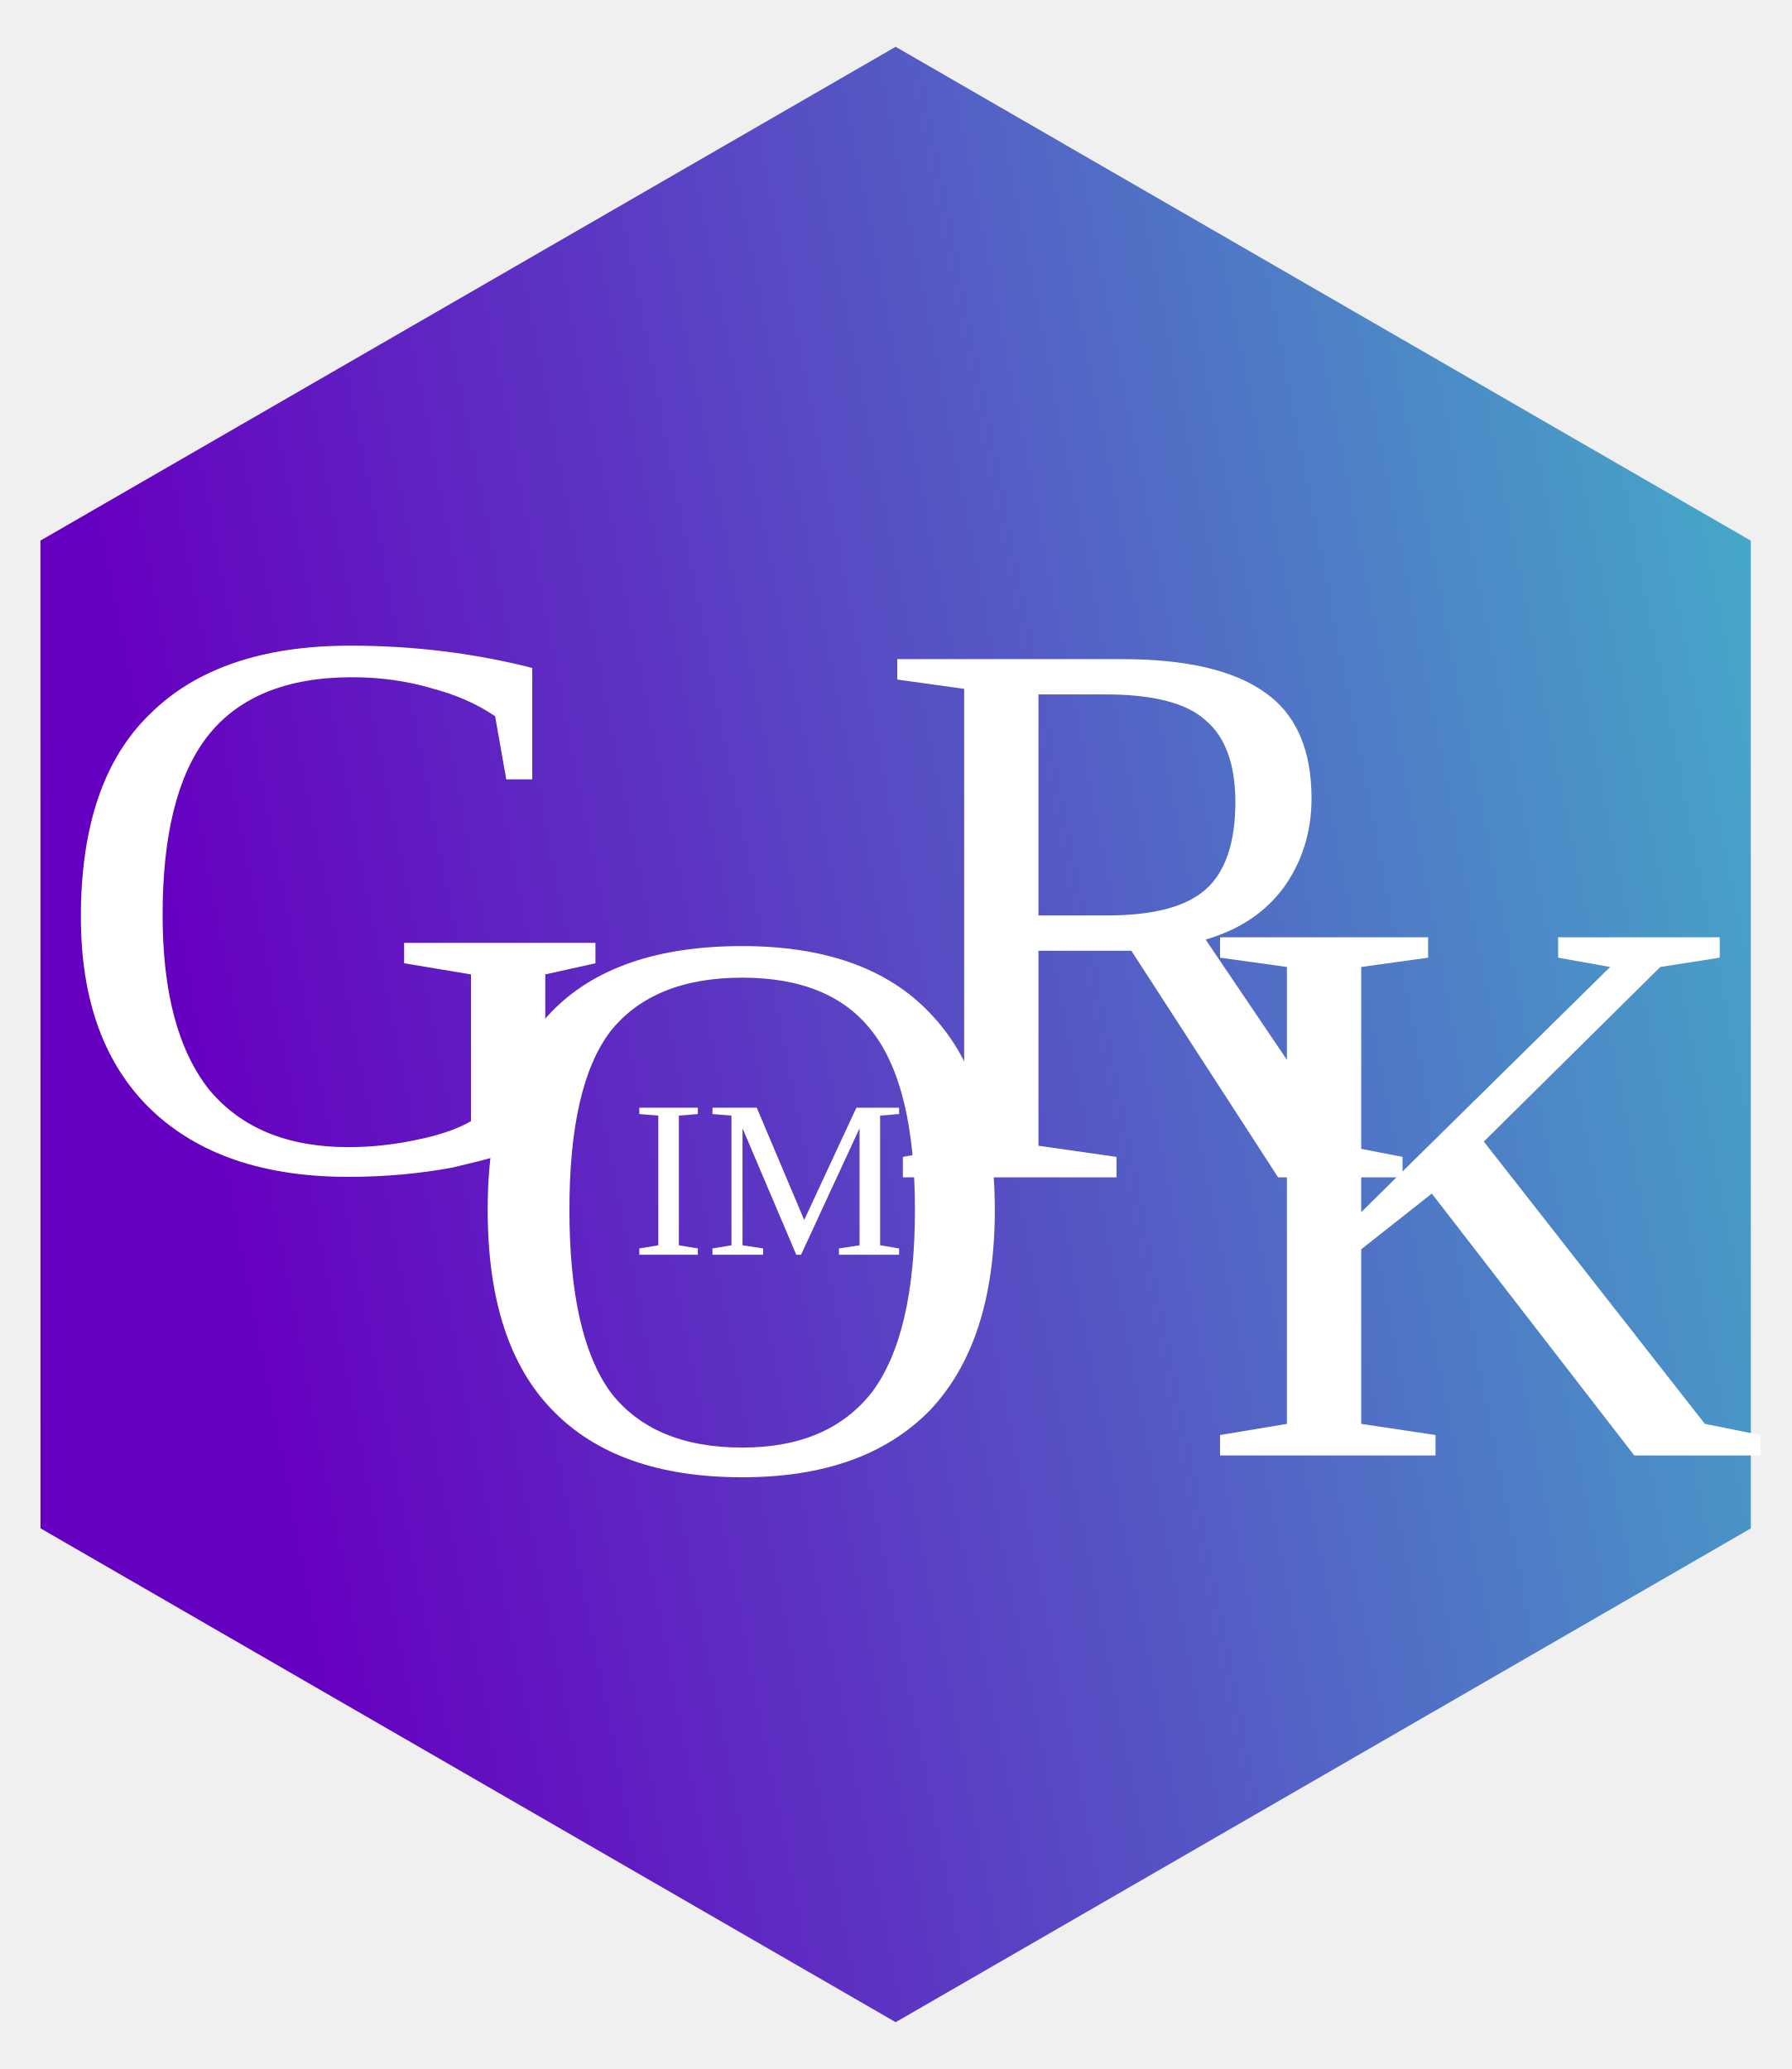
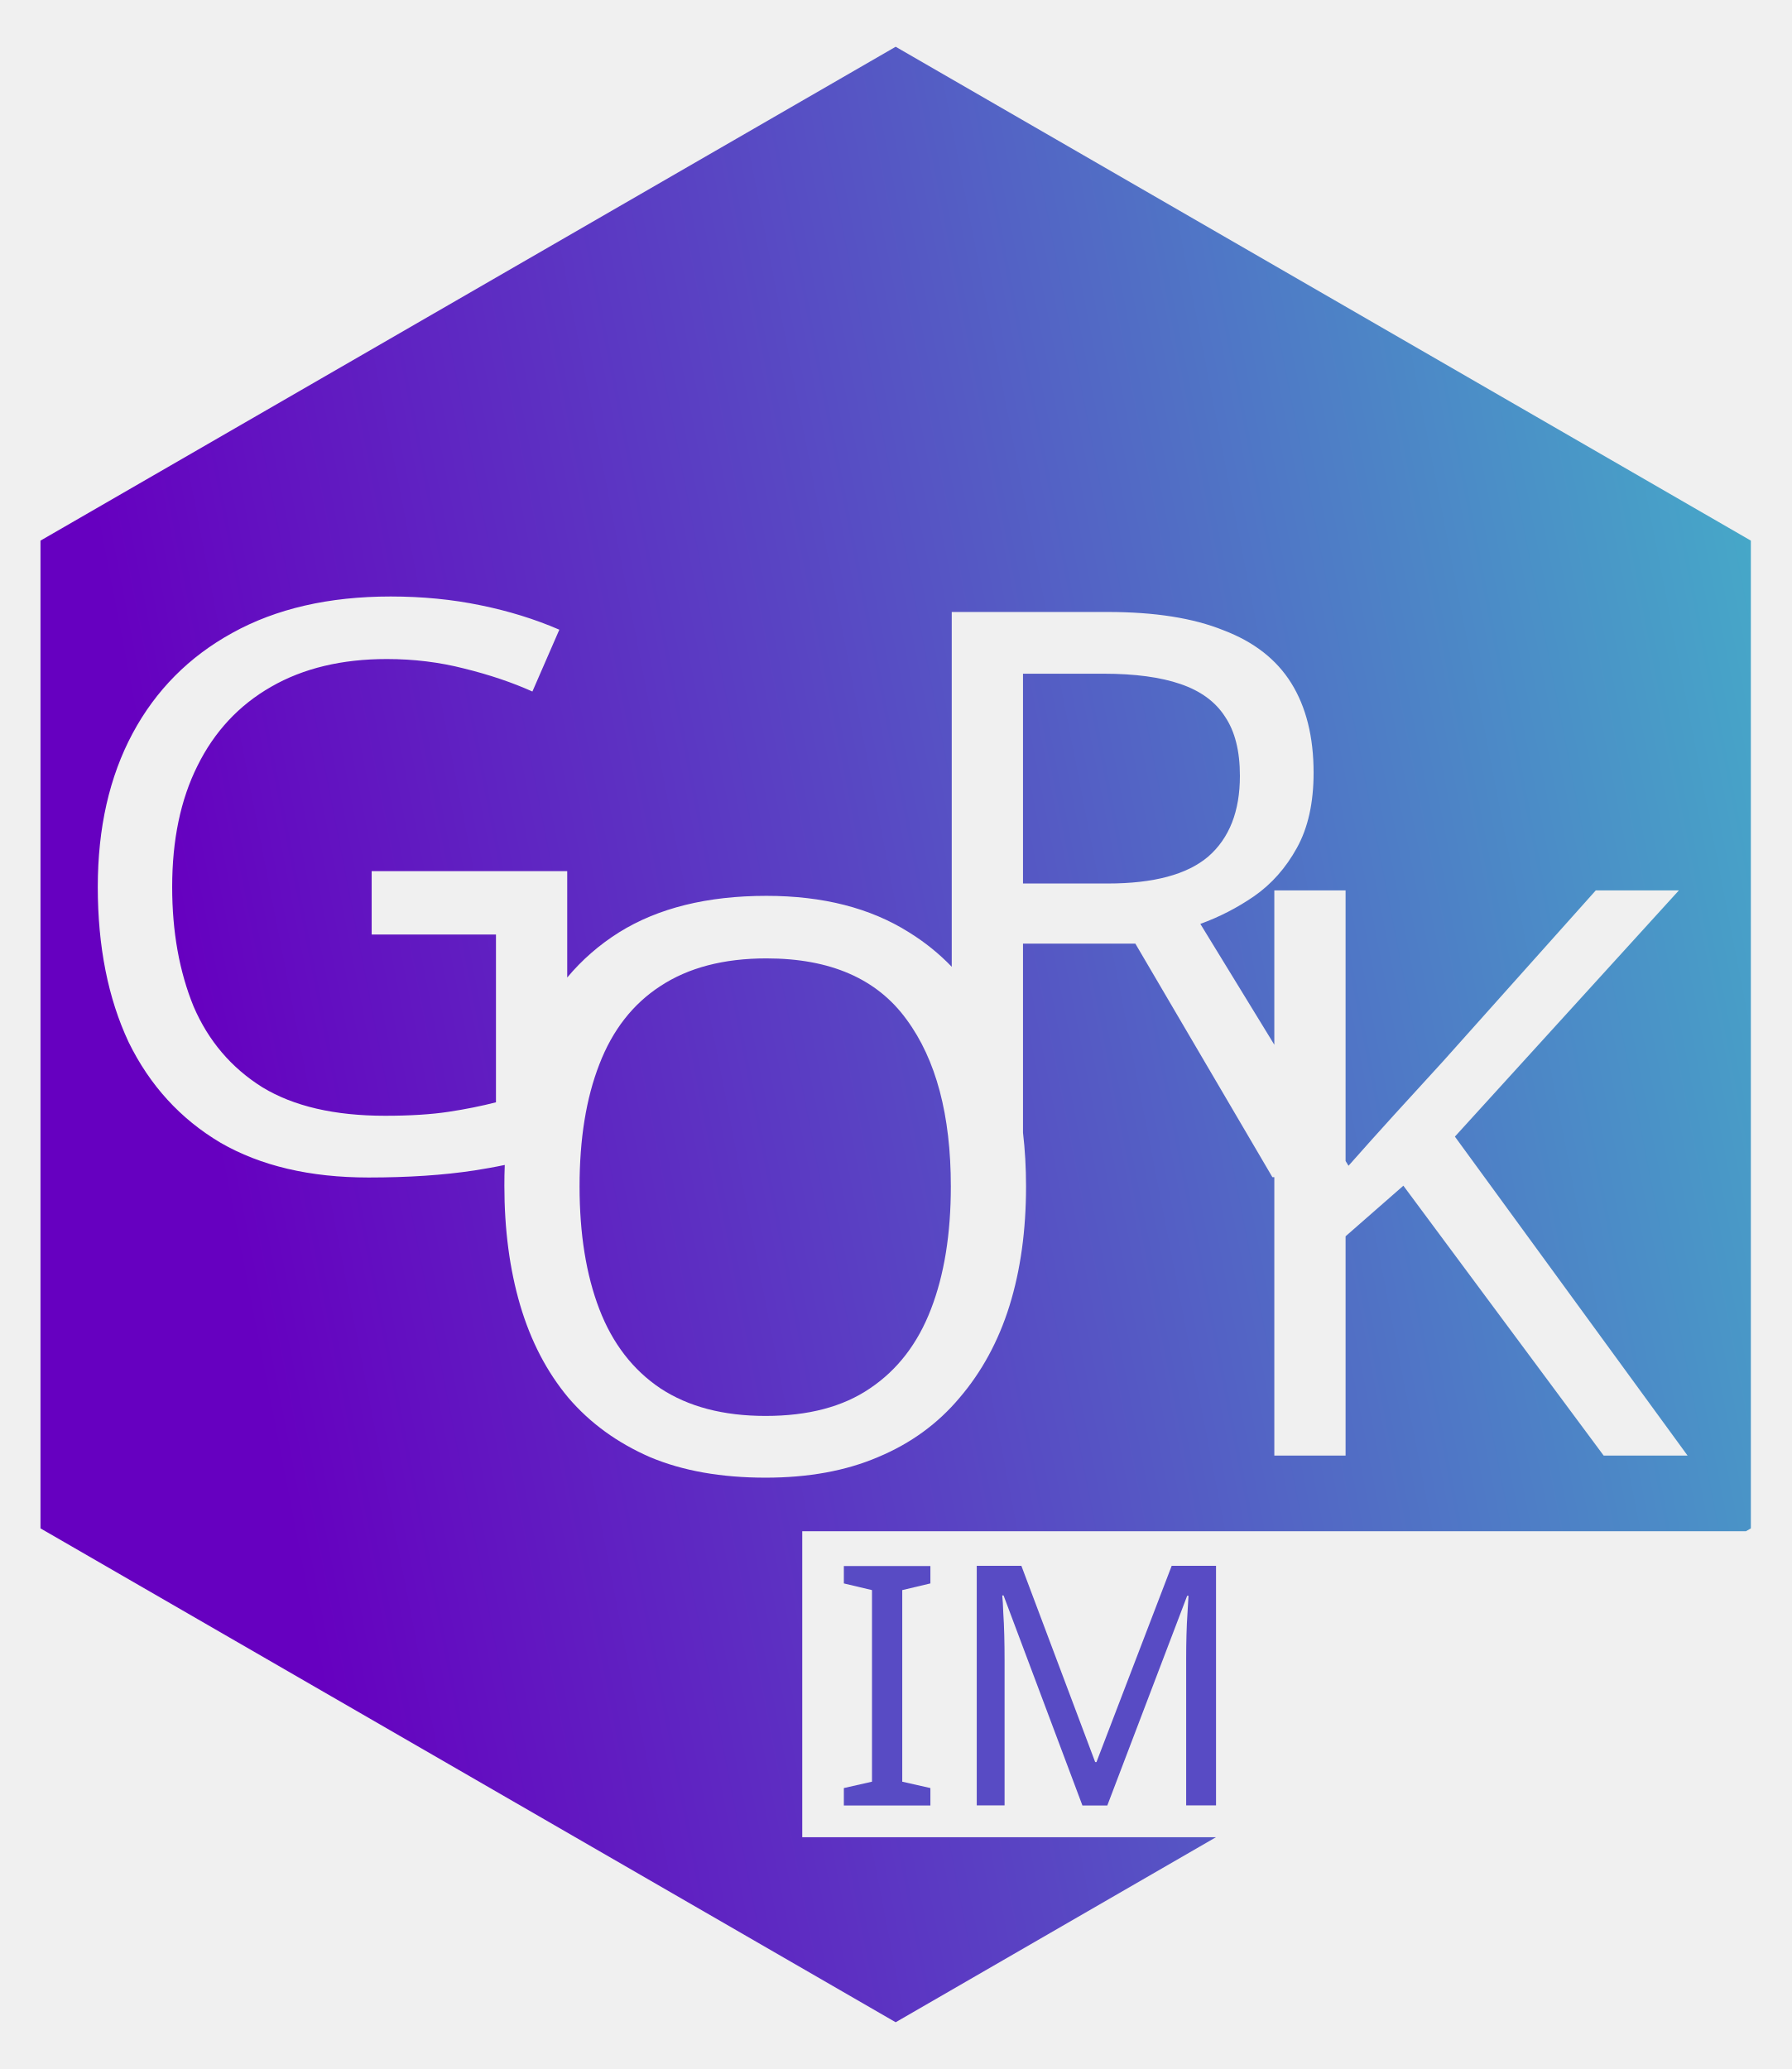
<svg xmlns="http://www.w3.org/2000/svg" xmlns:xlink="http://www.w3.org/1999/xlink" width="17.697mm" height="20.444mm" viewBox="0 0 17.697 20.444" version="1.1" id="svg1" xml:space="preserve">
  <defs id="defs1">
    <linearGradient id="linearGradient5">
      <stop style="stop-color:#6600c0;stop-opacity:1;" offset="0" id="stop5" />
      <stop style="stop-color:#46a8c8;stop-opacity:1;" offset="1" id="stop6" />
    </linearGradient>
-     <linearGradient xlink:href="#linearGradient5" id="linearGradient6" x1="36.607" y1="35.428" x2="49.36" y2="24.343" gradientUnits="userSpaceOnUse" />
+     <linearGradient xlink:href="#linearGradient5" id="linearGradient1" gradientUnits="userSpaceOnUse" x1="36.607" y1="35.428" x2="49.36" y2="24.343" gradientTransform="matrix(0.8246754,0.4763242,-0.4761265,0.8250178,-6.618045,-11.8667)" />
  </defs>
-   <g id="layer1" transform="translate(-34.13498,-19.66354)" style="fill:url(#linearGradient6)">
-     <path style="fill:url(#linearGradient6);fill-opacity:1;stroke:none;stroke-width:0.84;stroke-dasharray:none;stroke-opacity:1" id="path1" d="m 30.782,20.831 -10.245,0 -5.123,-8.872 5.123,-8.872 10.245,5e-7 5.123,8.872 z" transform="matrix(0.8246754,0.4763242,-0.4761265,0.8250178,27.51694,7.796839)" />
-   </g>
-   <g id="g4" transform="matrix(1.174554,0,0,1.174554,0.01912681,0.1721254)">
-     <text xml:space="preserve" style="font-size:6.659px;writing-mode:lr-tb;direction:ltr;fill:#ffffff;fill-opacity:1;stroke:none;stroke-width:0.555" x="0.4" y="9.693" id="text1">
-       <tspan id="tspan1" style="fill:#ffffff;stroke-width:0.555" x="0.4" y="9.693">G</tspan>
-     </text>
-     <text xml:space="preserve" style="font-size:6.659px;writing-mode:lr-tb;direction:ltr;fill:#ffffff;fill-opacity:1;stroke:none;stroke-width:0.555" x="3.82" y="12.218" id="text2">
-       <tspan id="tspan2" style="fill:#ffffff;stroke-width:0.555" x="3.82" y="12.218">O</tspan>
-     </text>
-     <text xml:space="preserve" style="font-size:6.659px;writing-mode:lr-tb;direction:ltr;fill:#ffffff;fill-opacity:1;stroke:none;stroke-width:0.555" x="7.343" y="9.757" id="text3">
-       <tspan id="tspan3" style="fill:#ffffff;stroke-width:0.555" x="7.343" y="9.757">R</tspan>
-     </text>
-     <text xml:space="preserve" style="font-size:6.659px;writing-mode:lr-tb;direction:ltr;fill:#ffffff;fill-opacity:1;stroke:none;stroke-width:0.555" x="10.057" y="12.099" id="text4">
-       <tspan id="tspan4" style="fill:#ffffff;stroke-width:0.555" x="10.057" y="12.099">K</tspan>
-     </text>
-   </g>
-   <text xml:space="preserve" style="font-size:2.224px;writing-mode:lr-tb;direction:ltr;fill:#ffffff;fill-opacity:1;stroke:none;stroke-width:0.185" x="6.24" y="12.399" id="text5">
-     <tspan id="tspan5" style="stroke-width:0.185" x="6.24" y="12.399">IM</tspan>
-   </text>
+   <path id="path1" style="fill:url(#linearGradient1);fill-opacity:1;stroke:none;stroke-width:0.8;stroke-dasharray:none;stroke-opacity:1" d="M 8.849 0.462 L 0.4 5.342 L 0.4 15.102 L 8.849 19.982 L 12.013 18.154 L 7.926 18.154 L 7.926 15.13 L 17.25 15.13 L 17.298 15.102 L 17.298 5.342 L 8.849 0.462 z M 3.86 5.894 C 4.173 5.894 4.468 5.923 4.744 5.98 C 5.025 6.037 5.286 6.118 5.526 6.222 L 5.26 6.833 C 5.062 6.744 4.838 6.668 4.587 6.606 C 4.342 6.543 4.087 6.512 3.821 6.512 C 3.378 6.512 2.997 6.603 2.679 6.786 C 2.361 6.968 2.118 7.229 1.951 7.567 C 1.784 7.901 1.701 8.3 1.701 8.764 C 1.701 9.208 1.772 9.601 1.913 9.946 C 2.059 10.285 2.285 10.551 2.593 10.744 C 2.901 10.931 3.305 11.025 3.805 11.025 C 4.051 11.025 4.259 11.012 4.431 10.986 C 4.603 10.96 4.76 10.928 4.9 10.892 L 4.9 9.234 L 3.672 9.234 L 3.672 8.608 L 5.604 8.608 L 5.604 9.659 C 5.749 9.485 5.92 9.336 6.117 9.212 C 6.503 8.972 6.988 8.852 7.572 8.852 C 8.13 8.852 8.599 8.972 8.98 9.212 C 9.137 9.309 9.278 9.423 9.403 9.553 L 9.403 6.047 L 10.944 6.047 C 11.408 6.047 11.789 6.107 12.086 6.227 C 12.389 6.342 12.612 6.516 12.758 6.751 C 12.904 6.986 12.978 7.281 12.978 7.635 C 12.978 7.932 12.923 8.18 12.813 8.378 C 12.704 8.576 12.563 8.735 12.391 8.855 C 12.224 8.97 12.047 9.061 11.859 9.129 L 12.59 10.323 L 12.59 8.798 L 13.294 8.798 L 13.294 11.472 L 13.323 11.519 C 13.47 11.353 13.619 11.186 13.771 11.019 L 14.256 10.488 L 15.766 8.798 L 16.587 8.798 L 14.374 11.231 L 16.673 14.383 L 15.844 14.383 L 13.865 11.716 L 13.294 12.216 L 13.294 14.383 L 12.59 14.383 L 12.59 11.632 L 12.571 11.632 L 11.217 9.324 L 10.107 9.324 L 10.107 11.192 C 10.127 11.361 10.137 11.538 10.137 11.723 C 10.137 12.156 10.083 12.55 9.973 12.904 C 9.864 13.253 9.699 13.556 9.48 13.812 C 9.266 14.067 8.998 14.263 8.674 14.398 C 8.356 14.534 7.986 14.601 7.564 14.601 C 7.126 14.601 6.745 14.534 6.422 14.398 C 6.099 14.257 5.83 14.062 5.616 13.812 C 5.402 13.556 5.244 13.251 5.139 12.896 C 5.035 12.542 4.983 12.148 4.983 11.715 C 4.983 11.646 4.984 11.578 4.987 11.511 C 4.888 11.532 4.789 11.549 4.689 11.565 C 4.381 11.612 4.032 11.635 3.641 11.635 C 3.062 11.635 2.574 11.52 2.178 11.291 C 1.782 11.056 1.48 10.725 1.271 10.298 C 1.068 9.865 0.966 9.354 0.966 8.764 C 0.966 8.18 1.081 7.675 1.31 7.247 C 1.539 6.82 1.868 6.489 2.295 6.254 C 2.728 6.014 3.25 5.894 3.86 5.894 z M 10.107 6.657 L 10.107 8.73 L 10.944 8.73 C 11.398 8.73 11.729 8.641 11.937 8.464 C 12.146 8.282 12.25 8.016 12.25 7.666 C 12.25 7.421 12.201 7.226 12.102 7.08 C 12.008 6.934 11.862 6.827 11.663 6.759 C 11.465 6.691 11.212 6.657 10.905 6.657 L 10.107 6.657 z M 7.572 9.47 C 7.149 9.47 6.8 9.562 6.524 9.744 C 6.252 9.921 6.051 10.179 5.921 10.518 C 5.791 10.852 5.726 11.253 5.726 11.723 C 5.726 12.192 5.791 12.596 5.921 12.935 C 6.051 13.274 6.252 13.535 6.524 13.718 C 6.8 13.9 7.147 13.991 7.564 13.991 C 7.986 13.991 8.33 13.9 8.596 13.718 C 8.868 13.535 9.068 13.274 9.198 12.935 C 9.329 12.596 9.394 12.192 9.394 11.723 C 9.394 11.019 9.248 10.469 8.956 10.073 C 8.664 9.671 8.203 9.47 7.572 9.47 z " />
+   <path d="m 9.192,17.84 h -0.855 v -0.172 l 0.278,-0.063 v -1.893 l -0.278,-0.066 v -0.172 h 0.855 v 0.172 l -0.278,0.066 v 1.893 l 0.278,0.063 z m 1.502,0 -0.779,-2.075 h -0.013 q 0.007,0.066 0.01,0.169 0.007,0.103 0.01,0.225 0.003,0.119 0.003,0.245 v 1.435 H 9.65 v -2.367 h 0.441 l 0.729,1.939 h 0.013 l 0.743,-1.939 h 0.438 v 2.367 h -0.295 v -1.455 q 0,-0.116 0.003,-0.229 0.003,-0.116 0.01,-0.215 0.007,-0.103 0.01,-0.172 h -0.013 l -0.789,2.072 z" id="text5" style="font-size:3.315px;fill:#584bc4;stroke-width:0.276" aria-label="IM" />
</svg>
